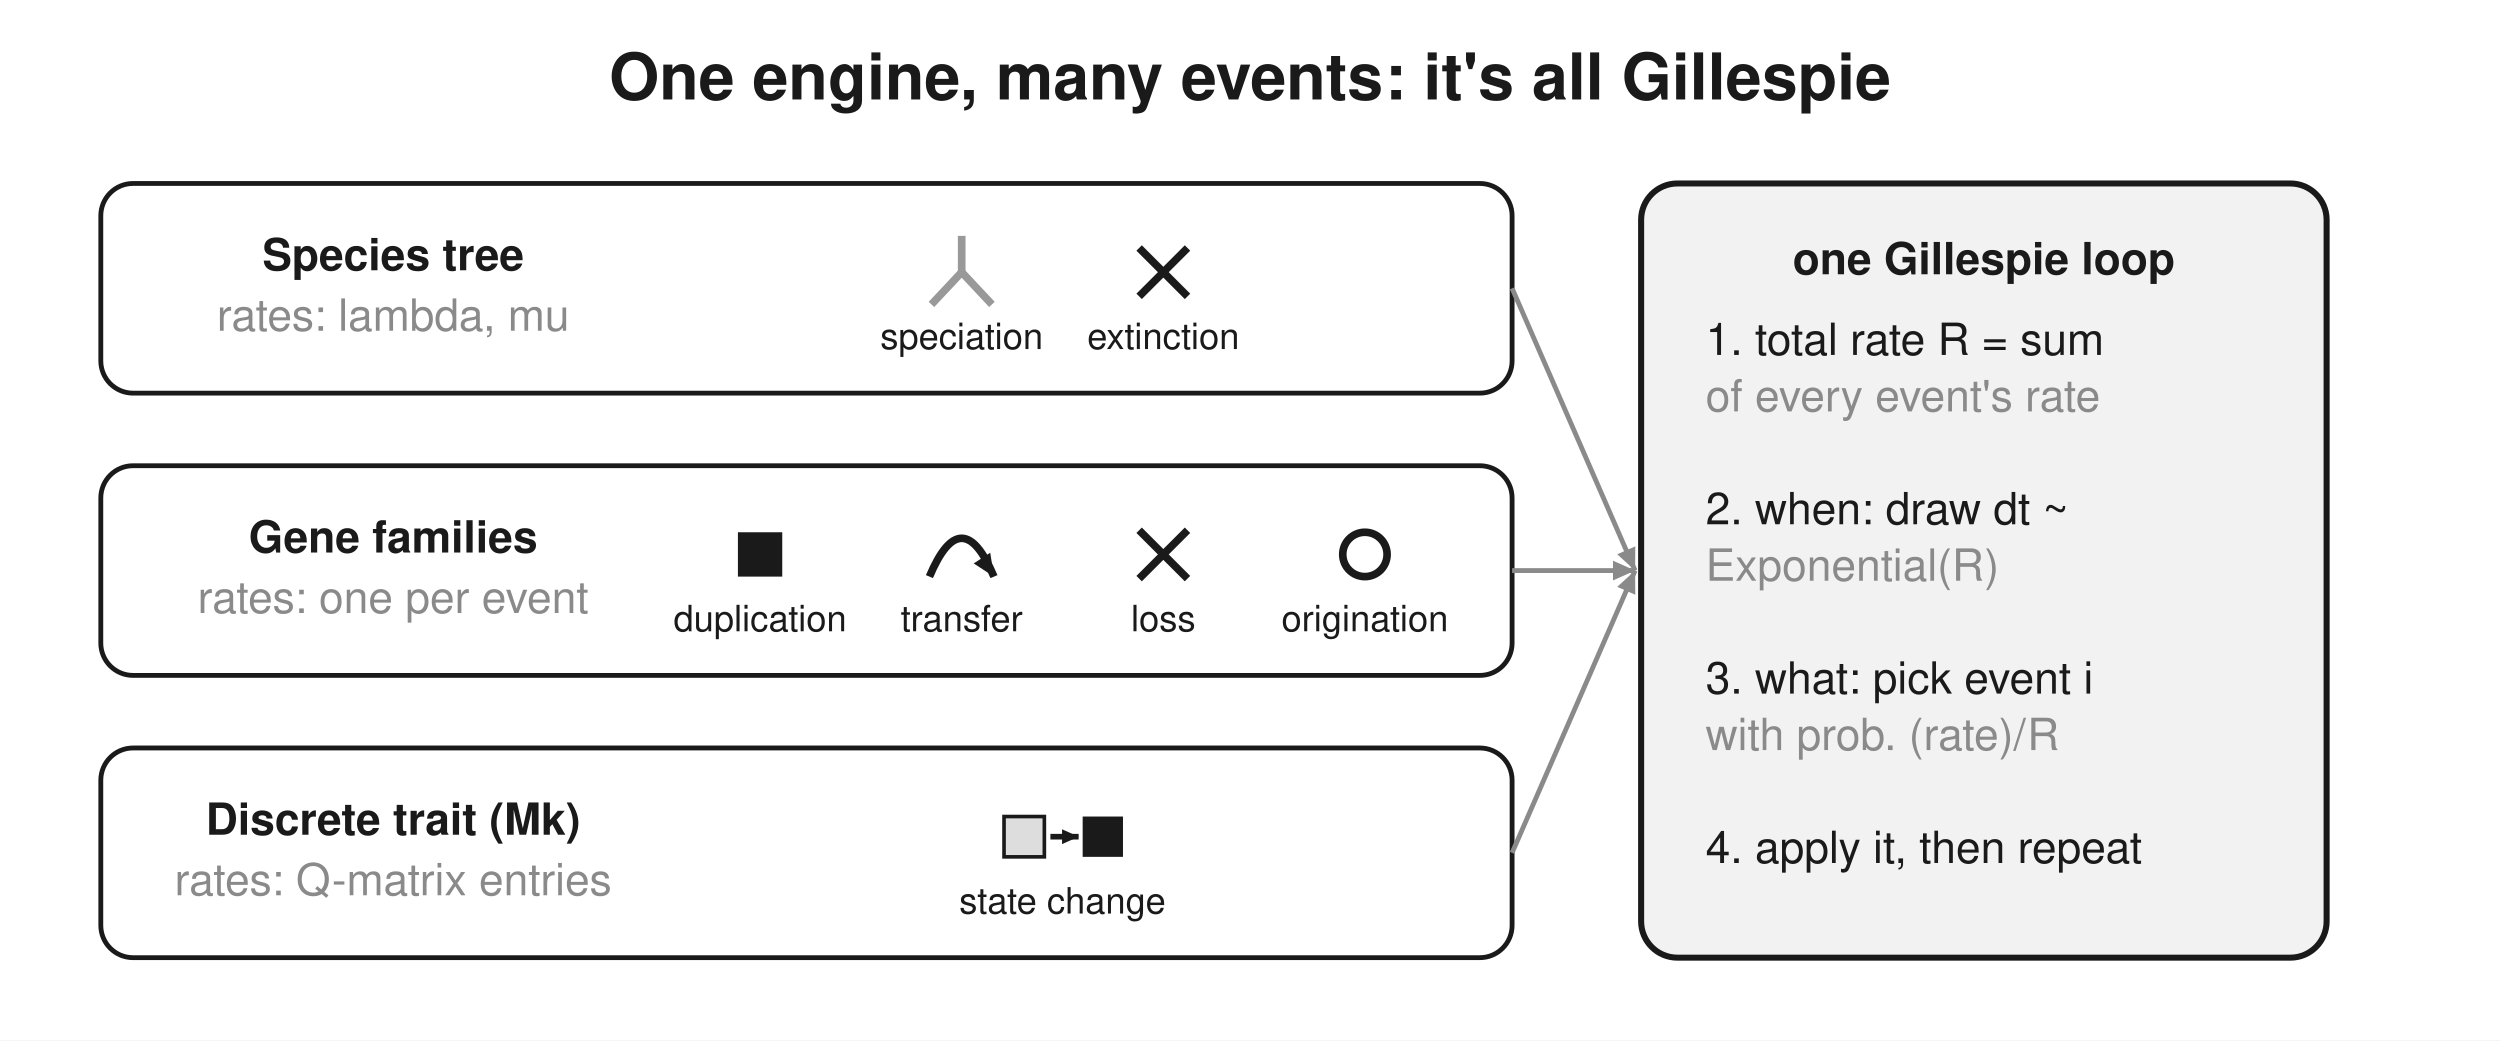
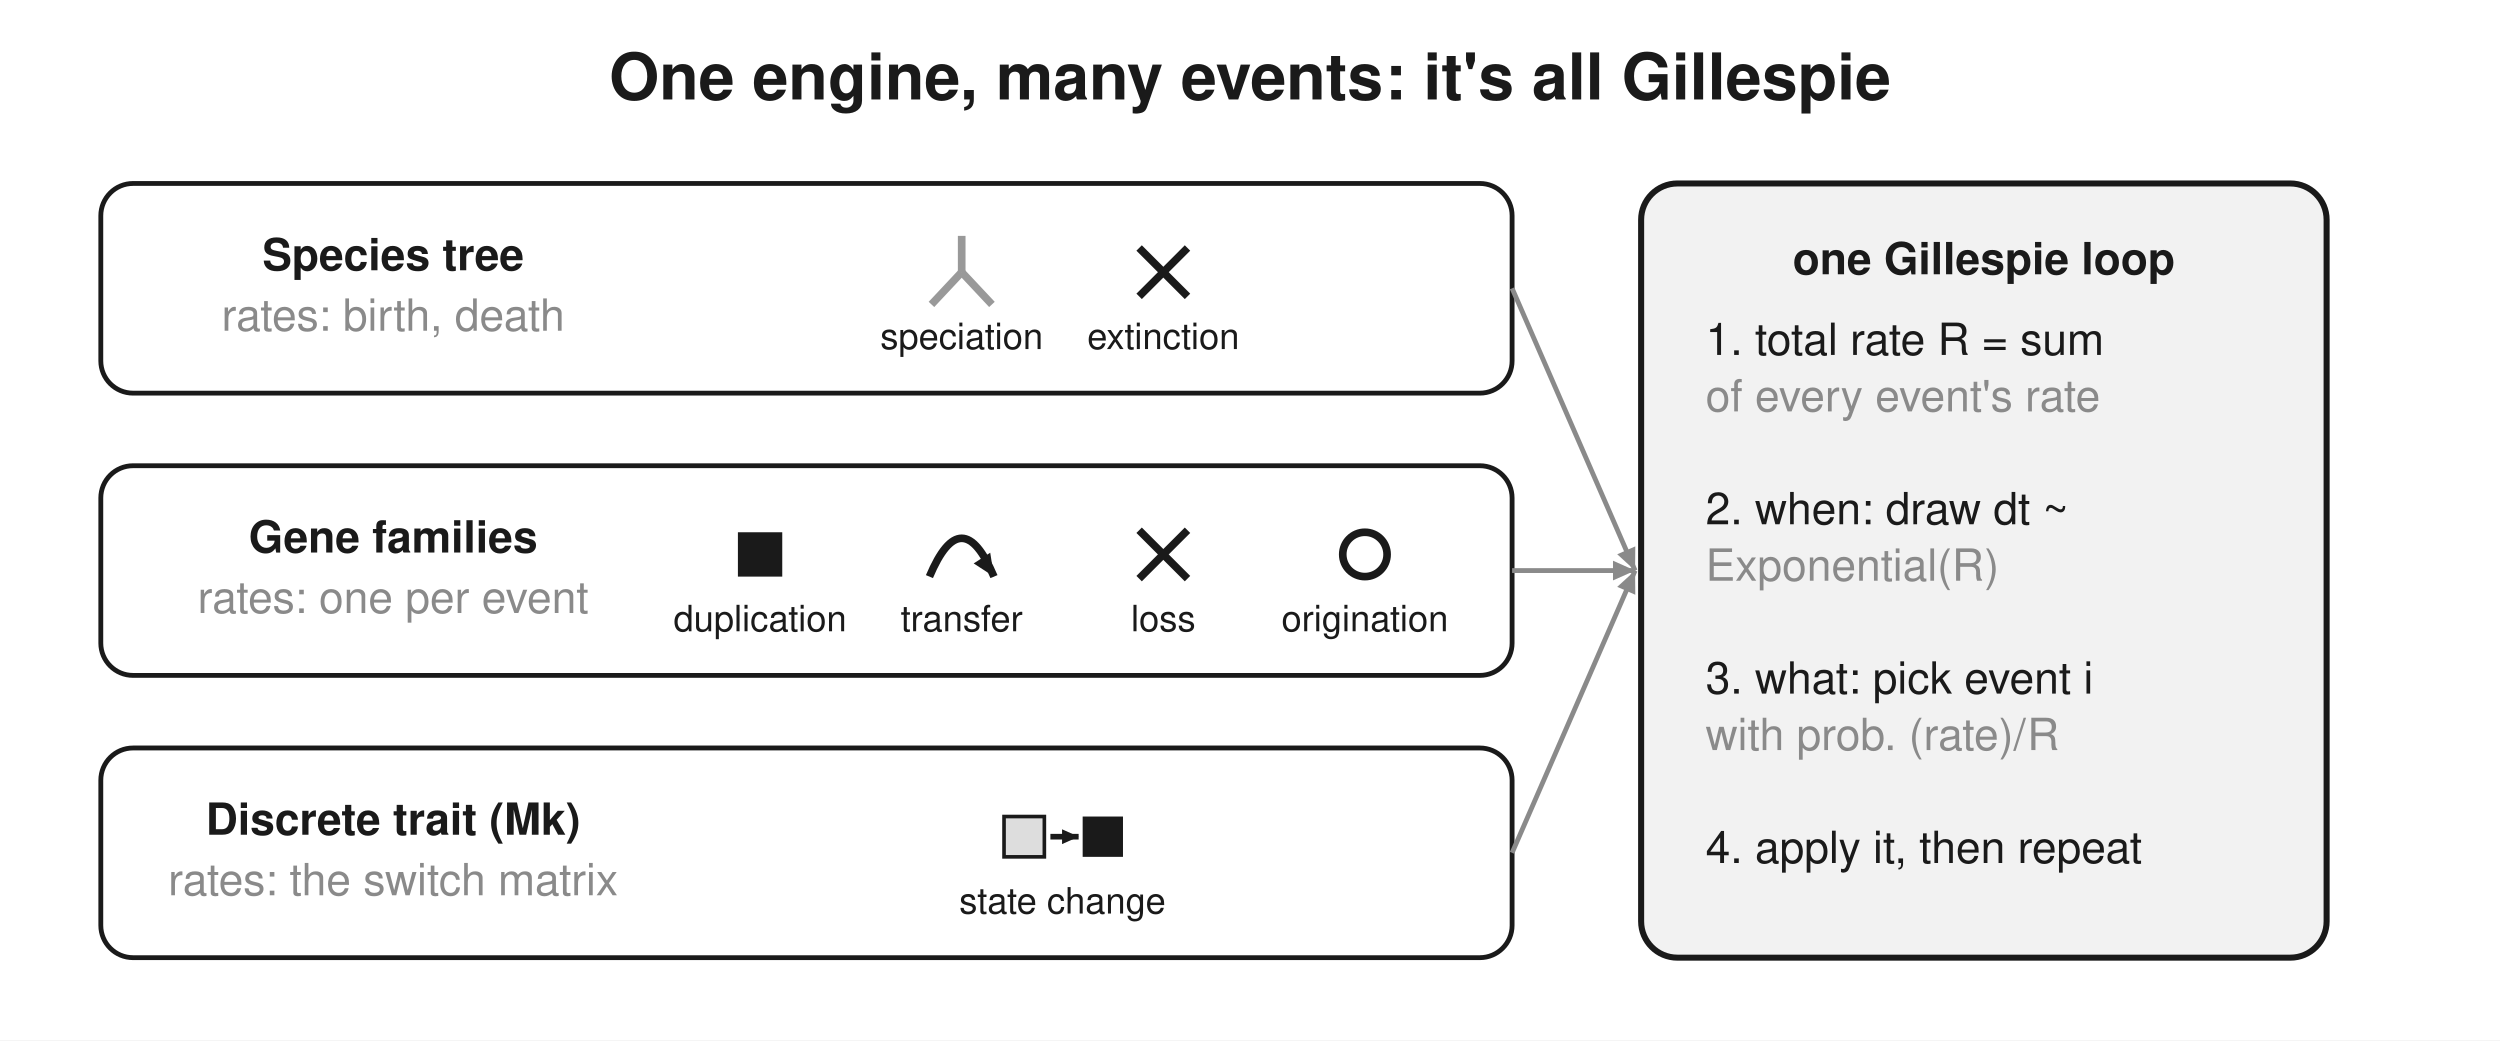
<svg xmlns="http://www.w3.org/2000/svg" width="1240" height="516" viewBox="0 0 1240 516">
  <defs>
</defs>
  <rect x="0" y="0" width="1240" height="516" fill="white" />
  <text x="620.0" y="42" font-size="32" font-family="Helvetica" text-anchor="middle" dominant-baseline="central" fill="#1a1a1a" font-weight="bold">One engine, many events: it's all Gillespie</text>
  <rect x="50" y="91.0" width="700" height="104" rx="16" ry="16" fill="white" stroke="#1a1a1a" stroke-width="2.4" />
  <text x="195" y="129" font-size="22" font-family="Helvetica" text-anchor="middle" dominant-baseline="central" fill="#1a1a1a" font-weight="bold">Species tree</text>
-   <text x="195" y="159" font-size="22" font-family="Helvetica" text-anchor="middle" dominant-baseline="central" fill="#8a8a8a" font-weight="normal">rates: lambda, mu</text>
+   <text x="195" y="159" font-size="22" font-family="Helvetica" text-anchor="middle" dominant-baseline="central" fill="#8a8a8a" font-weight="normal">rates: birth, death</text>
  <path d="M477.0,117 L477.0,135" stroke="#999999" stroke-width="3.8" />
  <path d="M477.0,135 L462.0,151" stroke="#999999" stroke-width="3.8" />
  <path d="M477.0,135 L492.0,151" stroke="#999999" stroke-width="3.8" />
  <text x="477.0" y="169" font-size="18" font-family="Helvetica" text-anchor="middle" dominant-baseline="central" fill="#1a1a1a" font-weight="normal">speciation</text>
  <path d="M565.0,123 L589.0,147" stroke="#1a1a1a" stroke-width="3.8" />
  <path d="M565.0,147 L589.0,123" stroke="#1a1a1a" stroke-width="3.8" />
  <text x="577.0" y="169" font-size="18" font-family="Helvetica" text-anchor="middle" dominant-baseline="central" fill="#1a1a1a" font-weight="normal">extinction</text>
  <rect x="50" y="231.0" width="700" height="104" rx="16" ry="16" fill="white" stroke="#1a1a1a" stroke-width="2.4" />
  <text x="195" y="269" font-size="22" font-family="Helvetica" text-anchor="middle" dominant-baseline="central" fill="#1a1a1a" font-weight="bold">Gene families</text>
  <text x="195" y="299" font-size="22" font-family="Helvetica" text-anchor="middle" dominant-baseline="central" fill="#8a8a8a" font-weight="normal">rates: one per event</text>
  <rect x="366.0" y="264.0" width="22" height="22" fill="#1a1a1a" />
  <text x="377.0" y="309" font-size="18" font-family="Helvetica" text-anchor="middle" dominant-baseline="central" fill="#1a1a1a" font-weight="normal">duplication</text>
  <path d="M461.0,286 Q477.0,248,493.0,286" fill="none" stroke="#1a1a1a" stroke-width="3.8" />
  <path d="M493.0,286 L482.939,279.459 L491.156,274.143 Z" fill="#1a1a1a" />
  <text x="477.0" y="309" font-size="18" font-family="Helvetica" text-anchor="middle" dominant-baseline="central" fill="#1a1a1a" font-weight="normal">transfer</text>
  <path d="M565.0,263 L589.0,287" stroke="#1a1a1a" stroke-width="3.8" />
  <path d="M565.0,287 L589.0,263" stroke="#1a1a1a" stroke-width="3.8" />
  <text x="577.0" y="309" font-size="18" font-family="Helvetica" text-anchor="middle" dominant-baseline="central" fill="#1a1a1a" font-weight="normal">loss</text>
  <circle cx="677.0" cy="275" r="11" fill="none" stroke="#1a1a1a" stroke-width="3.8" />
  <text x="677.0" y="309" font-size="18" font-family="Helvetica" text-anchor="middle" dominant-baseline="central" fill="#1a1a1a" font-weight="normal">origination</text>
  <rect x="50" y="371.0" width="700" height="104" rx="16" ry="16" fill="white" stroke="#1a1a1a" stroke-width="2.4" />
  <text x="195" y="409" font-size="22" font-family="Helvetica" text-anchor="middle" dominant-baseline="central" fill="#1a1a1a" font-weight="bold">Discrete trait (Mk)</text>
-   <text x="195" y="439" font-size="22" font-family="Helvetica" text-anchor="middle" dominant-baseline="central" fill="#8a8a8a" font-weight="normal">rates: Q-matrix entries</text>
+   <text x="195" y="439" font-size="22" font-family="Helvetica" text-anchor="middle" dominant-baseline="central" fill="#8a8a8a" font-weight="normal">rates: the switch matrix</text>
  <rect x="498.0" y="405" width="20" height="20" fill="#dddddd" stroke="#1a1a1a" stroke-width="1.8" />
  <rect x="537.0" y="405" width="20" height="20" fill="#1a1a1a" />
  <path d="M521.0,415 L535.0,415" stroke="#1a1a1a" stroke-width="2.8" />
  <path d="M535.0,415 L526.782,418.67 L526.782,411.33 Z" fill="#1a1a1a" />
  <text x="527.0" y="449" font-size="18" font-family="Helvetica" text-anchor="middle" dominant-baseline="central" fill="#1a1a1a" font-weight="normal">state change</text>
  <rect x="814" y="91.0" width="340" height="384.0" rx="18" ry="18" fill="#f2f2f2" stroke="#1a1a1a" stroke-width="3.0" />
  <text x="984.0" y="131.0" font-size="22" font-family="Helvetica" text-anchor="middle" dominant-baseline="central" fill="#1a1a1a" font-weight="bold">one Gillespie loop</text>
  <text x="846" y="171.0" font-size="22" font-family="Helvetica" text-anchor="start" dominant-baseline="central" fill="#1a1a1a" font-weight="normal">1.  total rate R = sum</text>
  <text x="846" y="199.0" font-size="22" font-family="Helvetica" text-anchor="start" dominant-baseline="central" fill="#8a8a8a" font-weight="normal">     of every event's rate</text>
  <text x="846" y="227.0" font-size="22" font-family="Helvetica" text-anchor="start" dominant-baseline="central" fill="#8a8a8a" font-weight="normal" />
  <text x="846" y="255.0" font-size="22" font-family="Helvetica" text-anchor="start" dominant-baseline="central" fill="#1a1a1a" font-weight="normal">2.  when:  draw dt ~</text>
  <text x="846" y="283.0" font-size="22" font-family="Helvetica" text-anchor="start" dominant-baseline="central" fill="#8a8a8a" font-weight="normal">     Exponential(R)</text>
  <text x="846" y="311.0" font-size="22" font-family="Helvetica" text-anchor="start" dominant-baseline="central" fill="#8a8a8a" font-weight="normal" />
  <text x="846" y="339.0" font-size="22" font-family="Helvetica" text-anchor="start" dominant-baseline="central" fill="#1a1a1a" font-weight="normal">3.  what:  pick event i</text>
  <text x="846" y="367.0" font-size="22" font-family="Helvetica" text-anchor="start" dominant-baseline="central" fill="#8a8a8a" font-weight="normal">     with prob. (rate)/R</text>
  <text x="846" y="395.0" font-size="22" font-family="Helvetica" text-anchor="start" dominant-baseline="central" fill="#8a8a8a" font-weight="normal" />
  <text x="846" y="423.0" font-size="22" font-family="Helvetica" text-anchor="start" dominant-baseline="central" fill="#1a1a1a" font-weight="normal">4.  apply it, then repeat</text>
  <path d="M750,143 L811,283.0" stroke="#8a8a8a" stroke-width="2.4" />
  <path d="M811,283.0 L802.137,274.91 L811.109,271 Z" fill="#8a8a8a" />
  <path d="M750,283 L811,283.0" stroke="#8a8a8a" stroke-width="2.4" />
  <path d="M811,283.0 L800.043,287.893 L800.043,278.107 Z" fill="#8a8a8a" />
  <path d="M750,423 L811,283.0" stroke="#8a8a8a" stroke-width="2.4" />
  <path d="M811,283.0 L811.109,295 L802.137,291.09 Z" fill="#8a8a8a" />
</svg>
